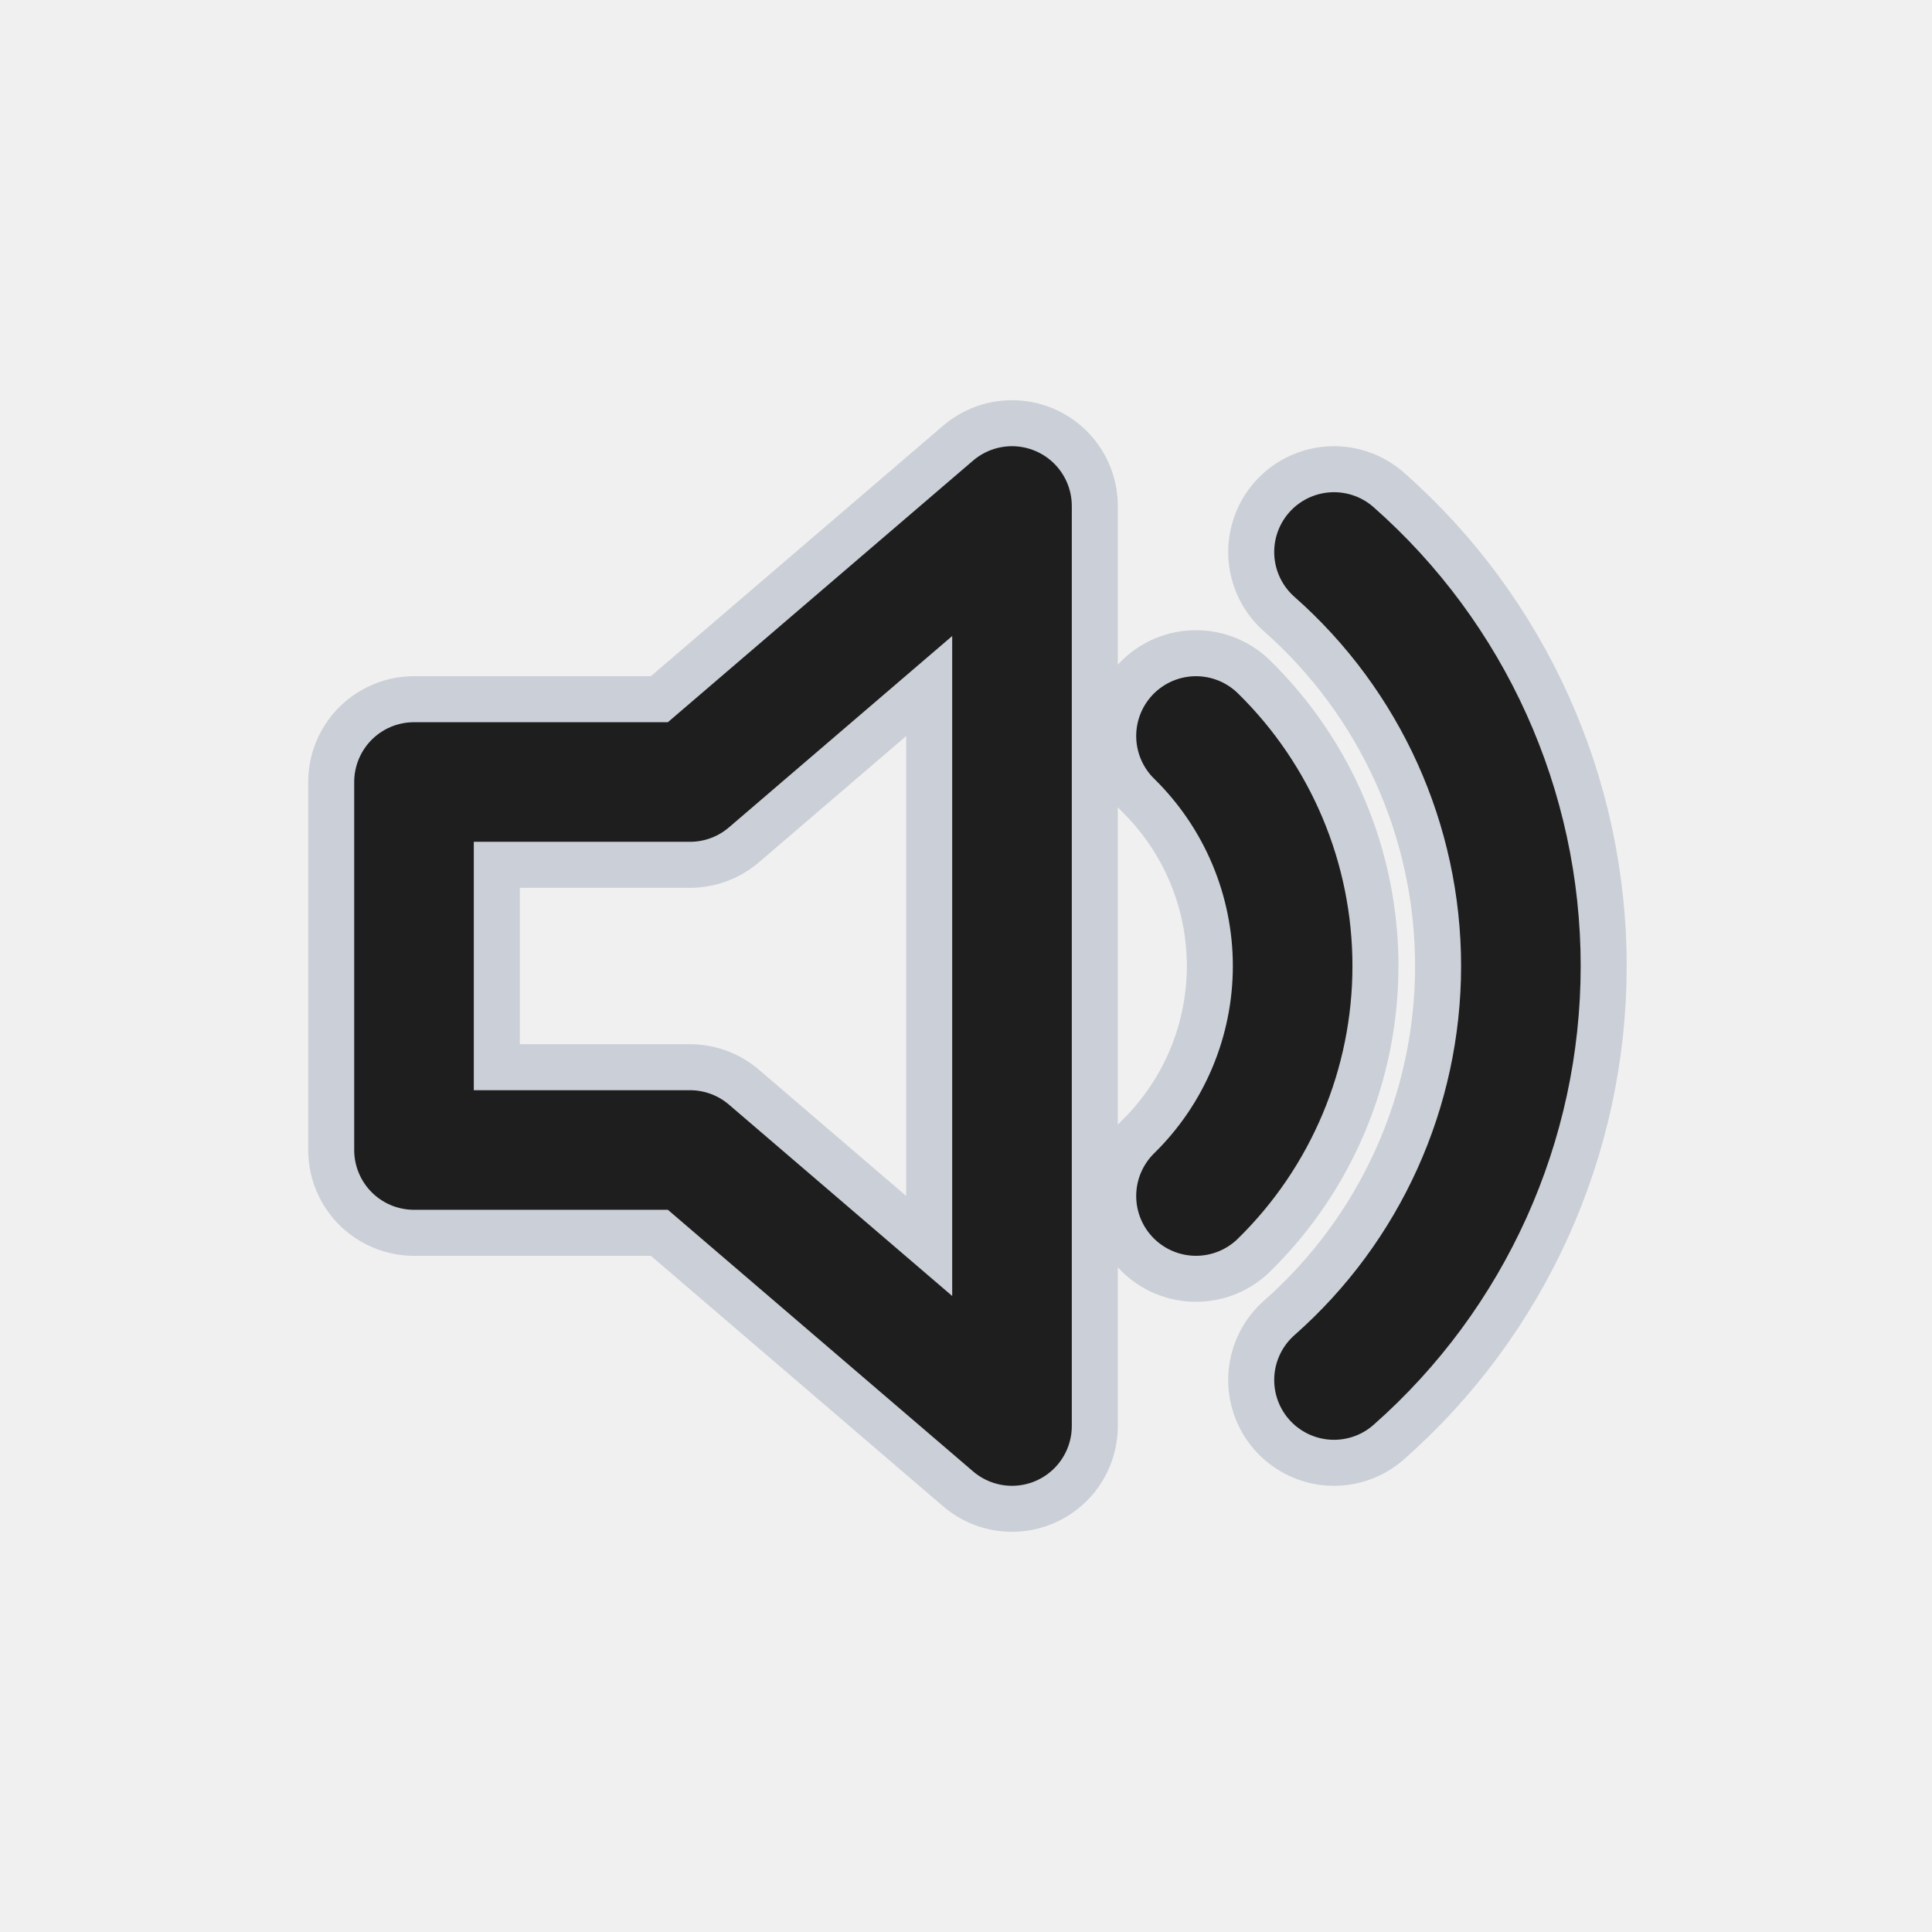
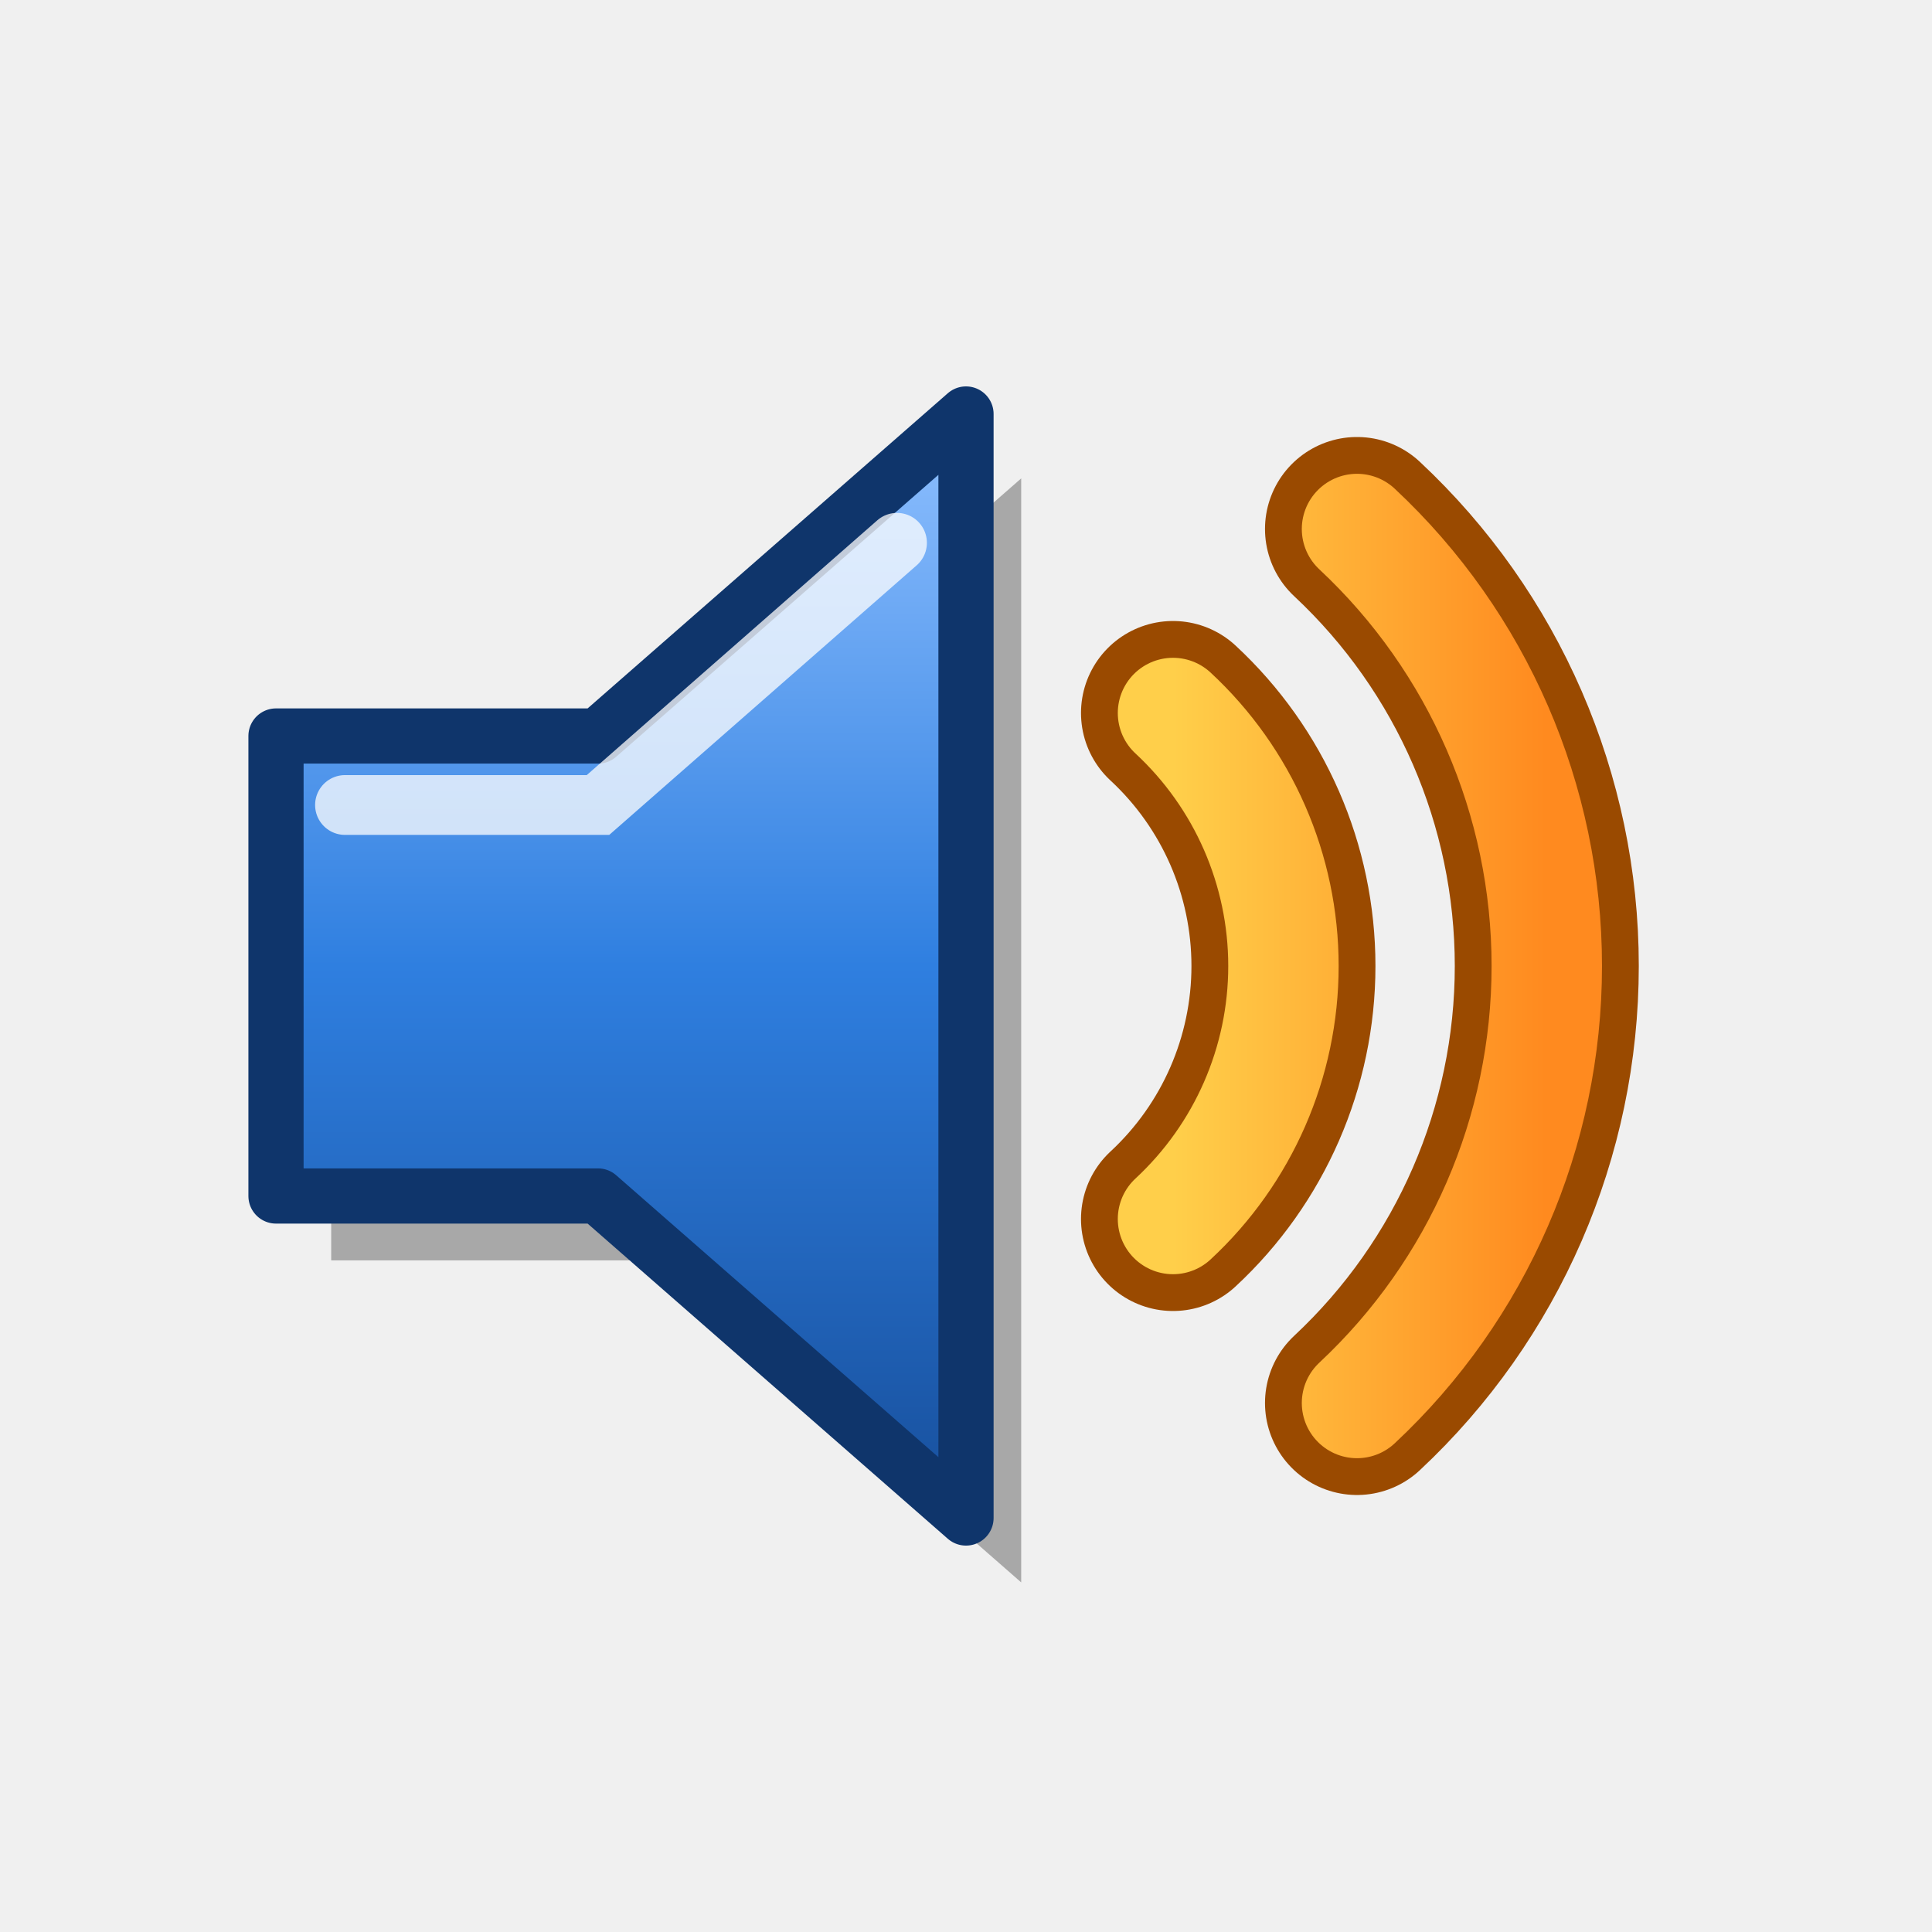
<svg xmlns="http://www.w3.org/2000/svg" width="42" height="42" viewBox="0 0 42 42">
-   <path d="M9 17 L15 17 L22 11 L22 31 L15 25 L9 25 Z M26 16 a7 7 0 0 1 0 10 M29 12 a12 12 0 0 1 0 18" fill="none" stroke="#c4c9d2" stroke-opacity="0.85" stroke-width="4.6" stroke-linecap="round" stroke-linejoin="round" />
-   <path d="M9 17 L15 17 L22 11 L22 31 L15 25 L9 25 Z M26 16 a7 7 0 0 1 0 10 M29 12 a12 12 0 0 1 0 18" fill="none" stroke="#1e1e1e" stroke-width="2.6" stroke-linecap="round" stroke-linejoin="round" />
+   <defs>
+     <linearGradient id="speaker" x1="0" y1="0" x2="0" y2="1">
+       <stop offset="0" stop-color="#8fc0ff" />
+       <stop offset="0.5" stop-color="#2f7fe0" />
+       <stop offset="1" stop-color="#174f9c" />
+     </linearGradient>
+     <linearGradient id="wave" x1="0" y1="0" x2="1" y2="0">
+       <stop offset="0" stop-color="#ffcf4a" />
+       <stop offset="1" stop-color="#ff8a1f" />
+     </linearGradient>
+   </defs>
+   <path d="M6 16 L13 16 L21 9 L21 33 L13 26 L6 26 Z" transform="translate(1.2 1.4)" fill="#000" fill-opacity="0.3" />
+   <path d="M6 16 L13 16 L21 9 L21 33 L13 26 L6 26 Z" fill="url(#speaker)" stroke="#0f356b" stroke-width="1.2" stroke-linejoin="round" />
+   <path d="M7.5 17.5 L13 17.5 L19.5 11.8" fill="none" stroke="#fff" stroke-opacity="0.75" stroke-width="1.3" stroke-linecap="round" />
+   <path d="M25.5 15.5 a7.5 7.5 0 0 1 0 11 M29.5 11.5 a13 13 0 0 1 0 19" fill="none" stroke="#9a4a00" stroke-width="4" stroke-linecap="round" />
+   <path d="M25.5 15.5 a7.5 7.5 0 0 1 0 11 M29.5 11.5 a13 13 0 0 1 0 19" fill="none" stroke="url(#wave)" stroke-width="2.4" stroke-linecap="round" />
</svg>
